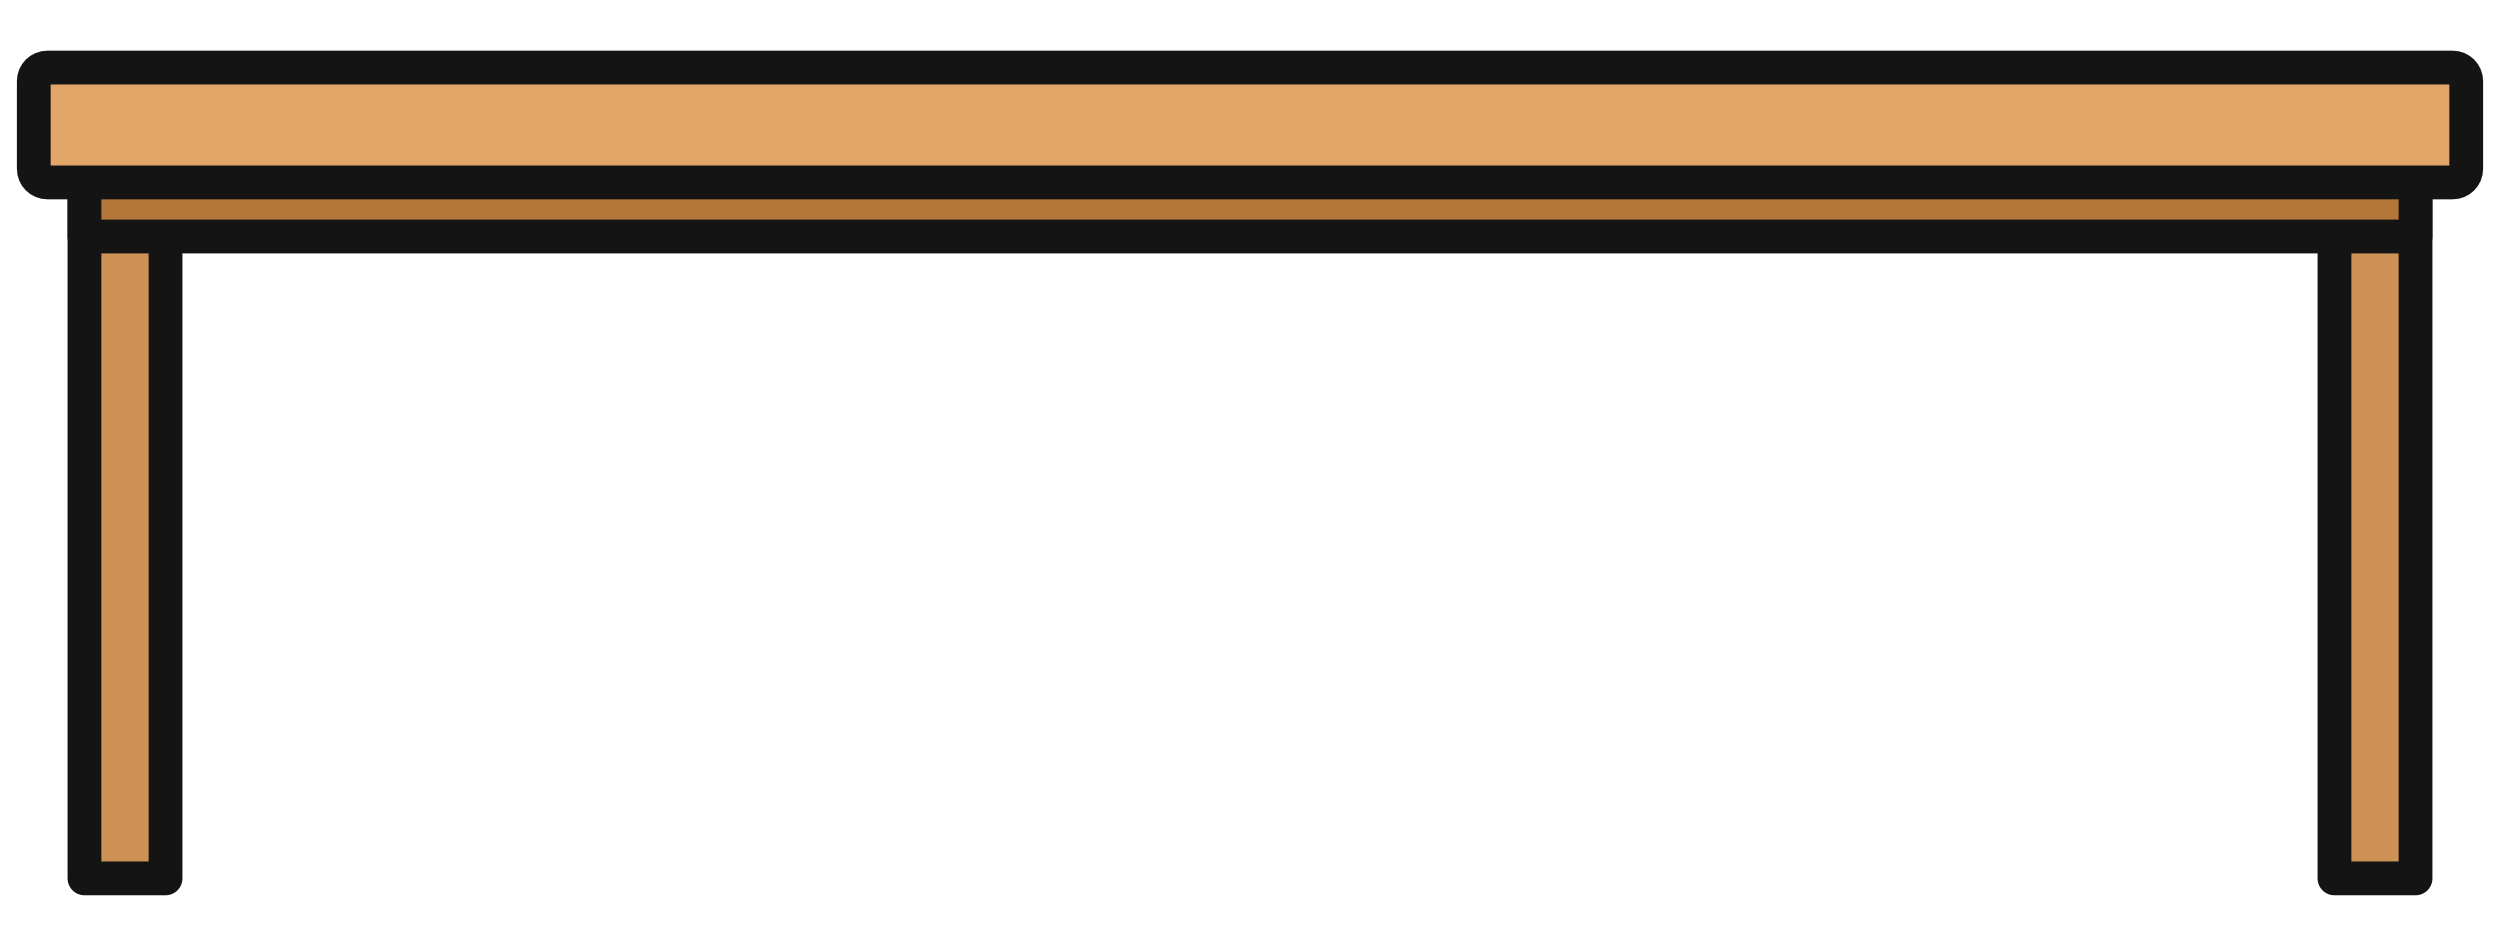
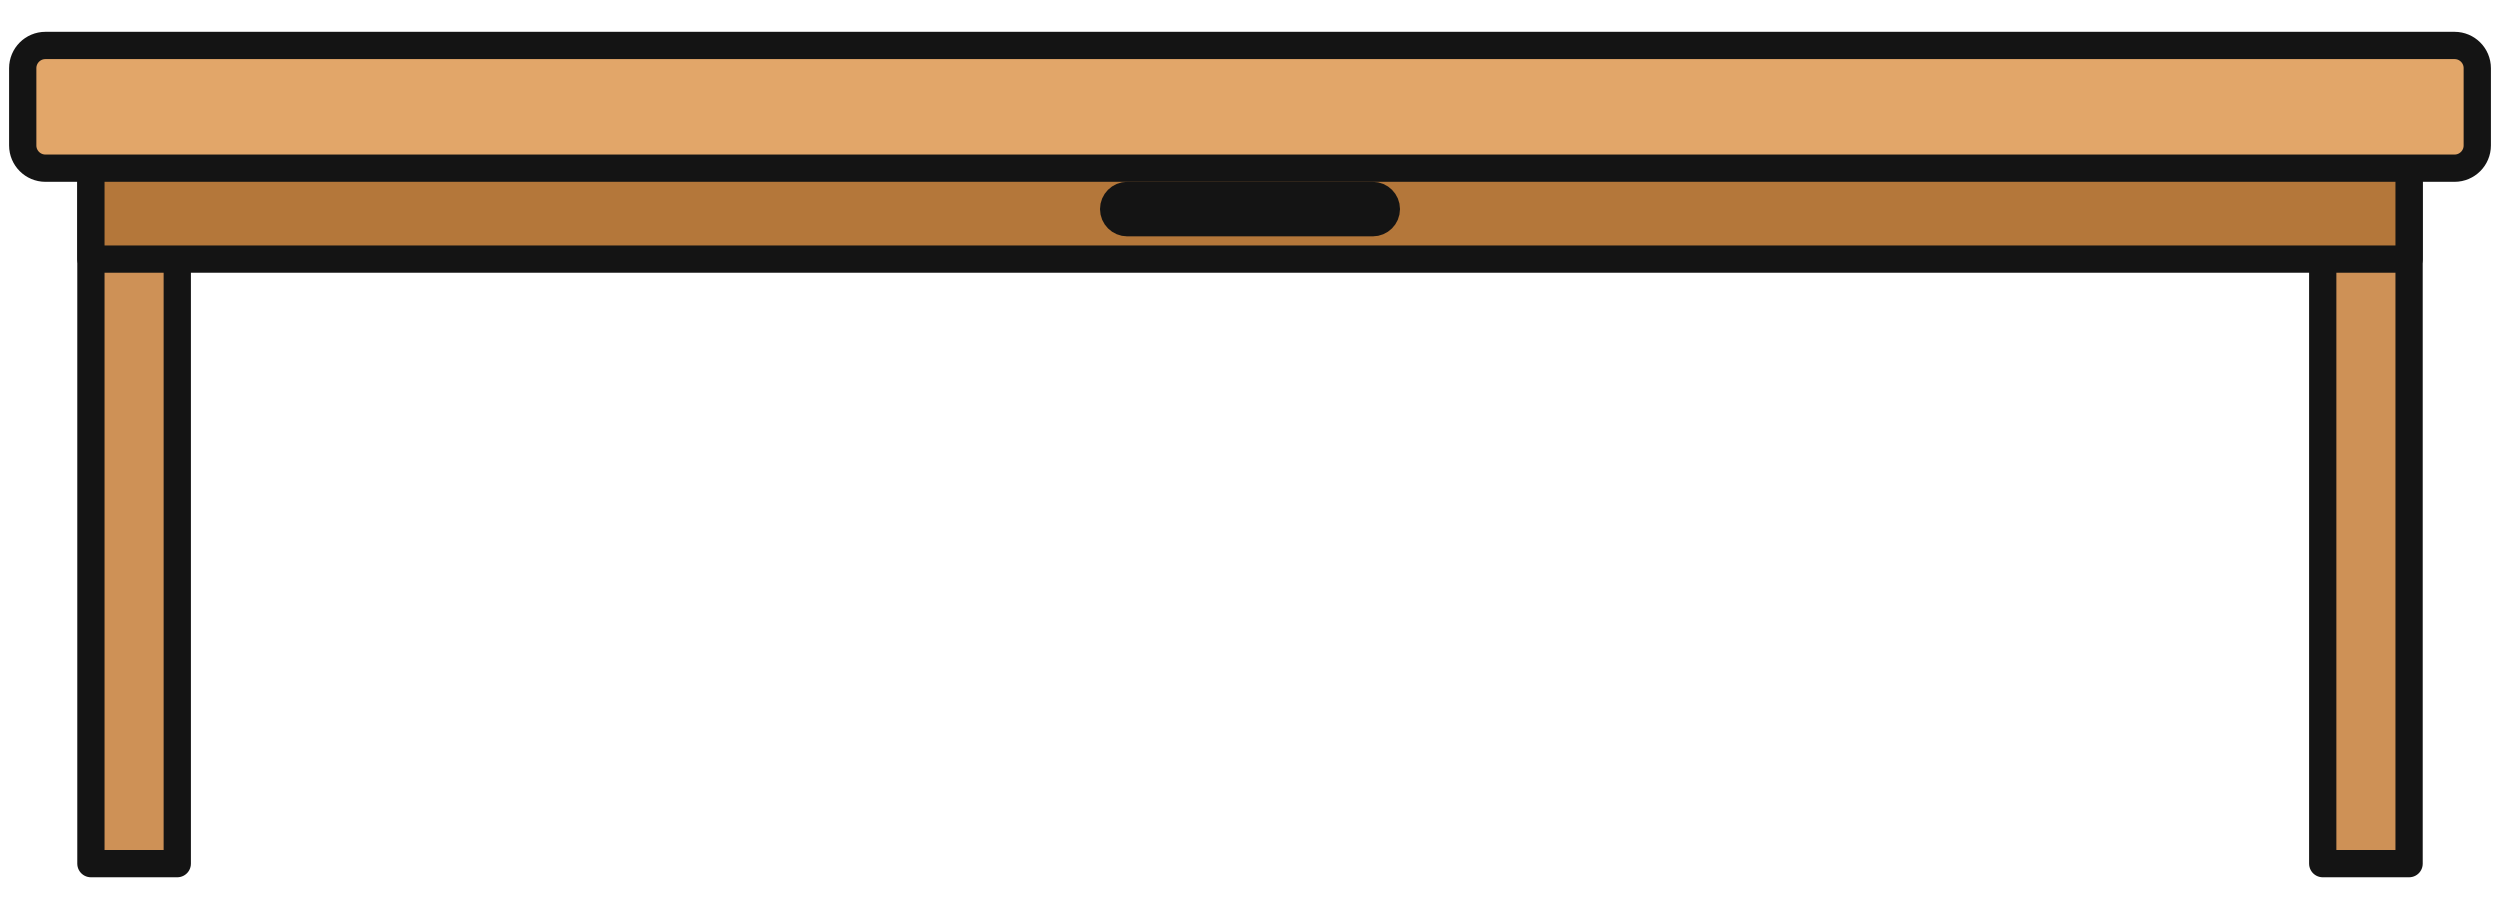
- <svg xmlns="http://www.w3.org/2000/svg" viewBox="-370 -260 740 280" width="740" height="280">
-   <g stroke="#141414" stroke-width="10" stroke-linecap="round" stroke-linejoin="round">
-     <rect x="-345" y="-210" width="24" height="210" fill="#CE9156" />
-     <rect x="321" y="-210" width="24" height="210" fill="#CE9156" />
-     <rect x="-345" y="-210" width="690" height="20" fill="#B4773A" />
-     <rect x="-360" y="-240" width="720" height="34" rx="4" ry="4" fill="#E2A669" />
+ <svg xmlns="http://www.w3.org/2000/svg" viewBox="-550 -380 1100 400" width="1100" height="400">
+   <g stroke="#141414" stroke-width="12" stroke-linecap="round" stroke-linejoin="round">
+     <rect x="-510" y="-310" width="38" height="310" fill="#CE9156" />
+     <rect x="472" y="-310" width="38" height="310" fill="#CE9156" />
+     <rect x="-510" y="-310" width="1020" height="44" fill="#B4773A" />
+     <rect x="-60" y="-294" width="120" height="12" rx="6" fill="#141414" />
+     <rect x="-540" y="-360" width="1080" height="54" rx="10" ry="10" fill="#E2A669" />
  </g>
</svg>
